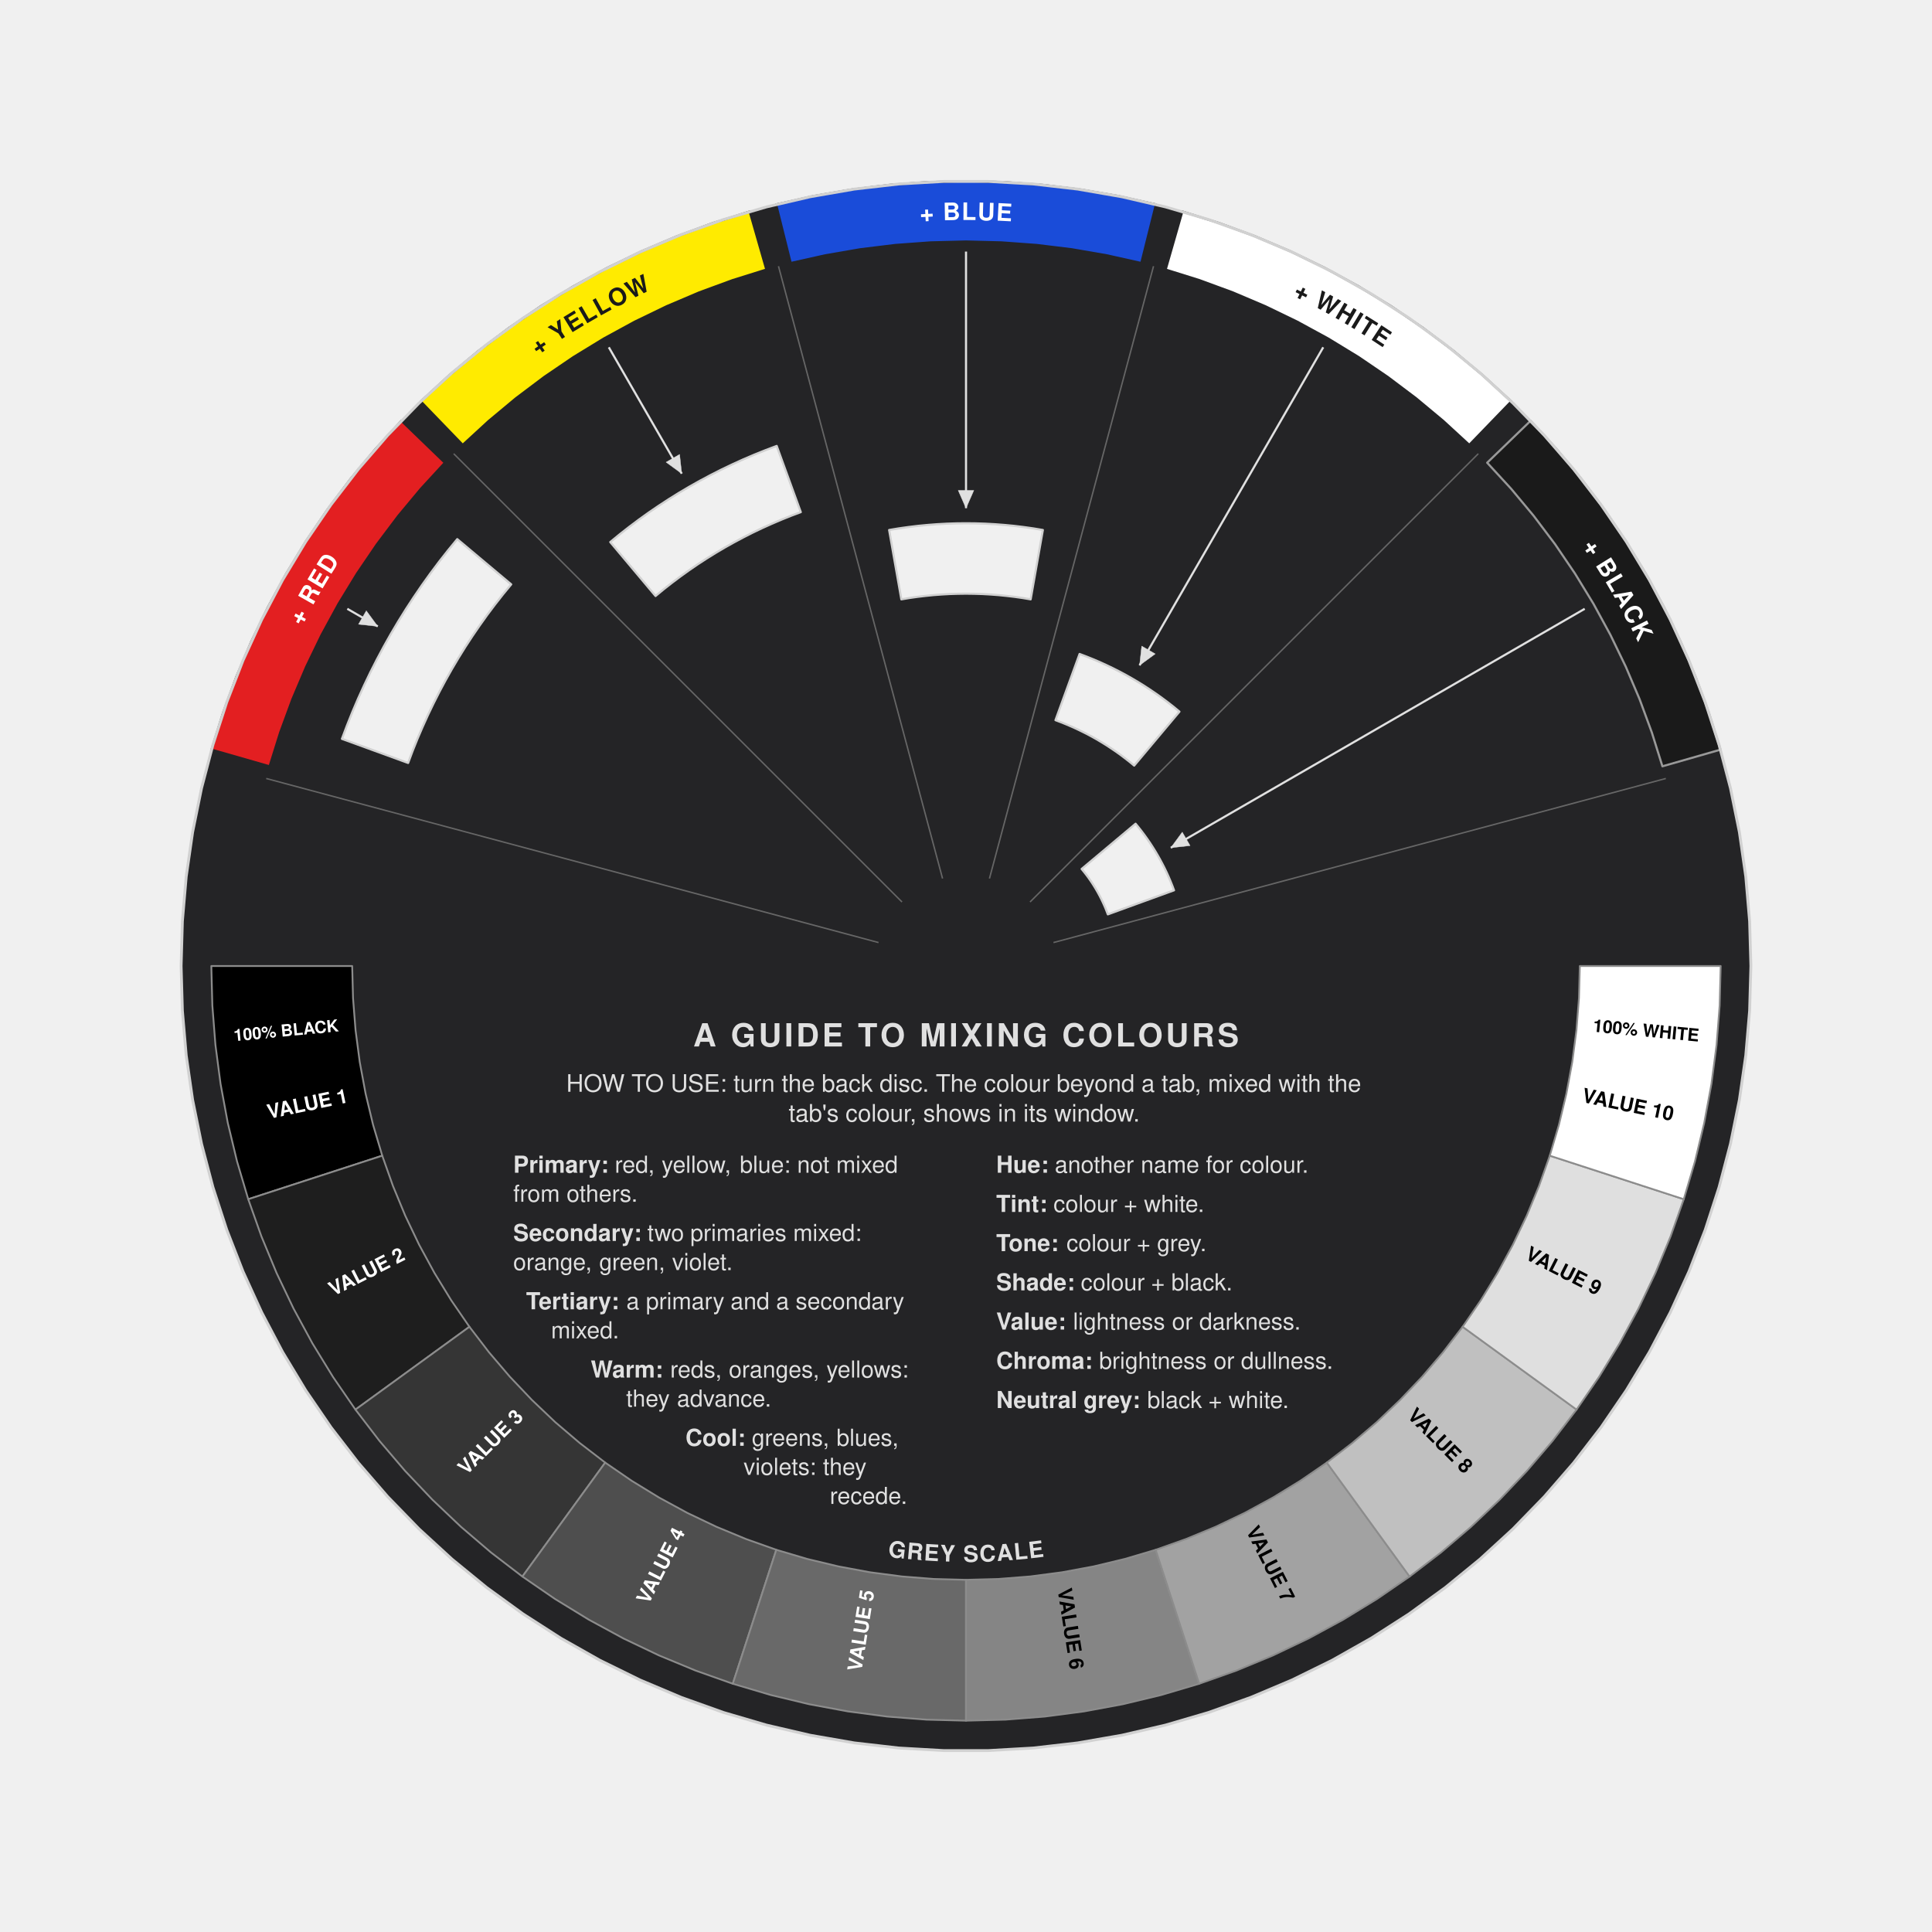
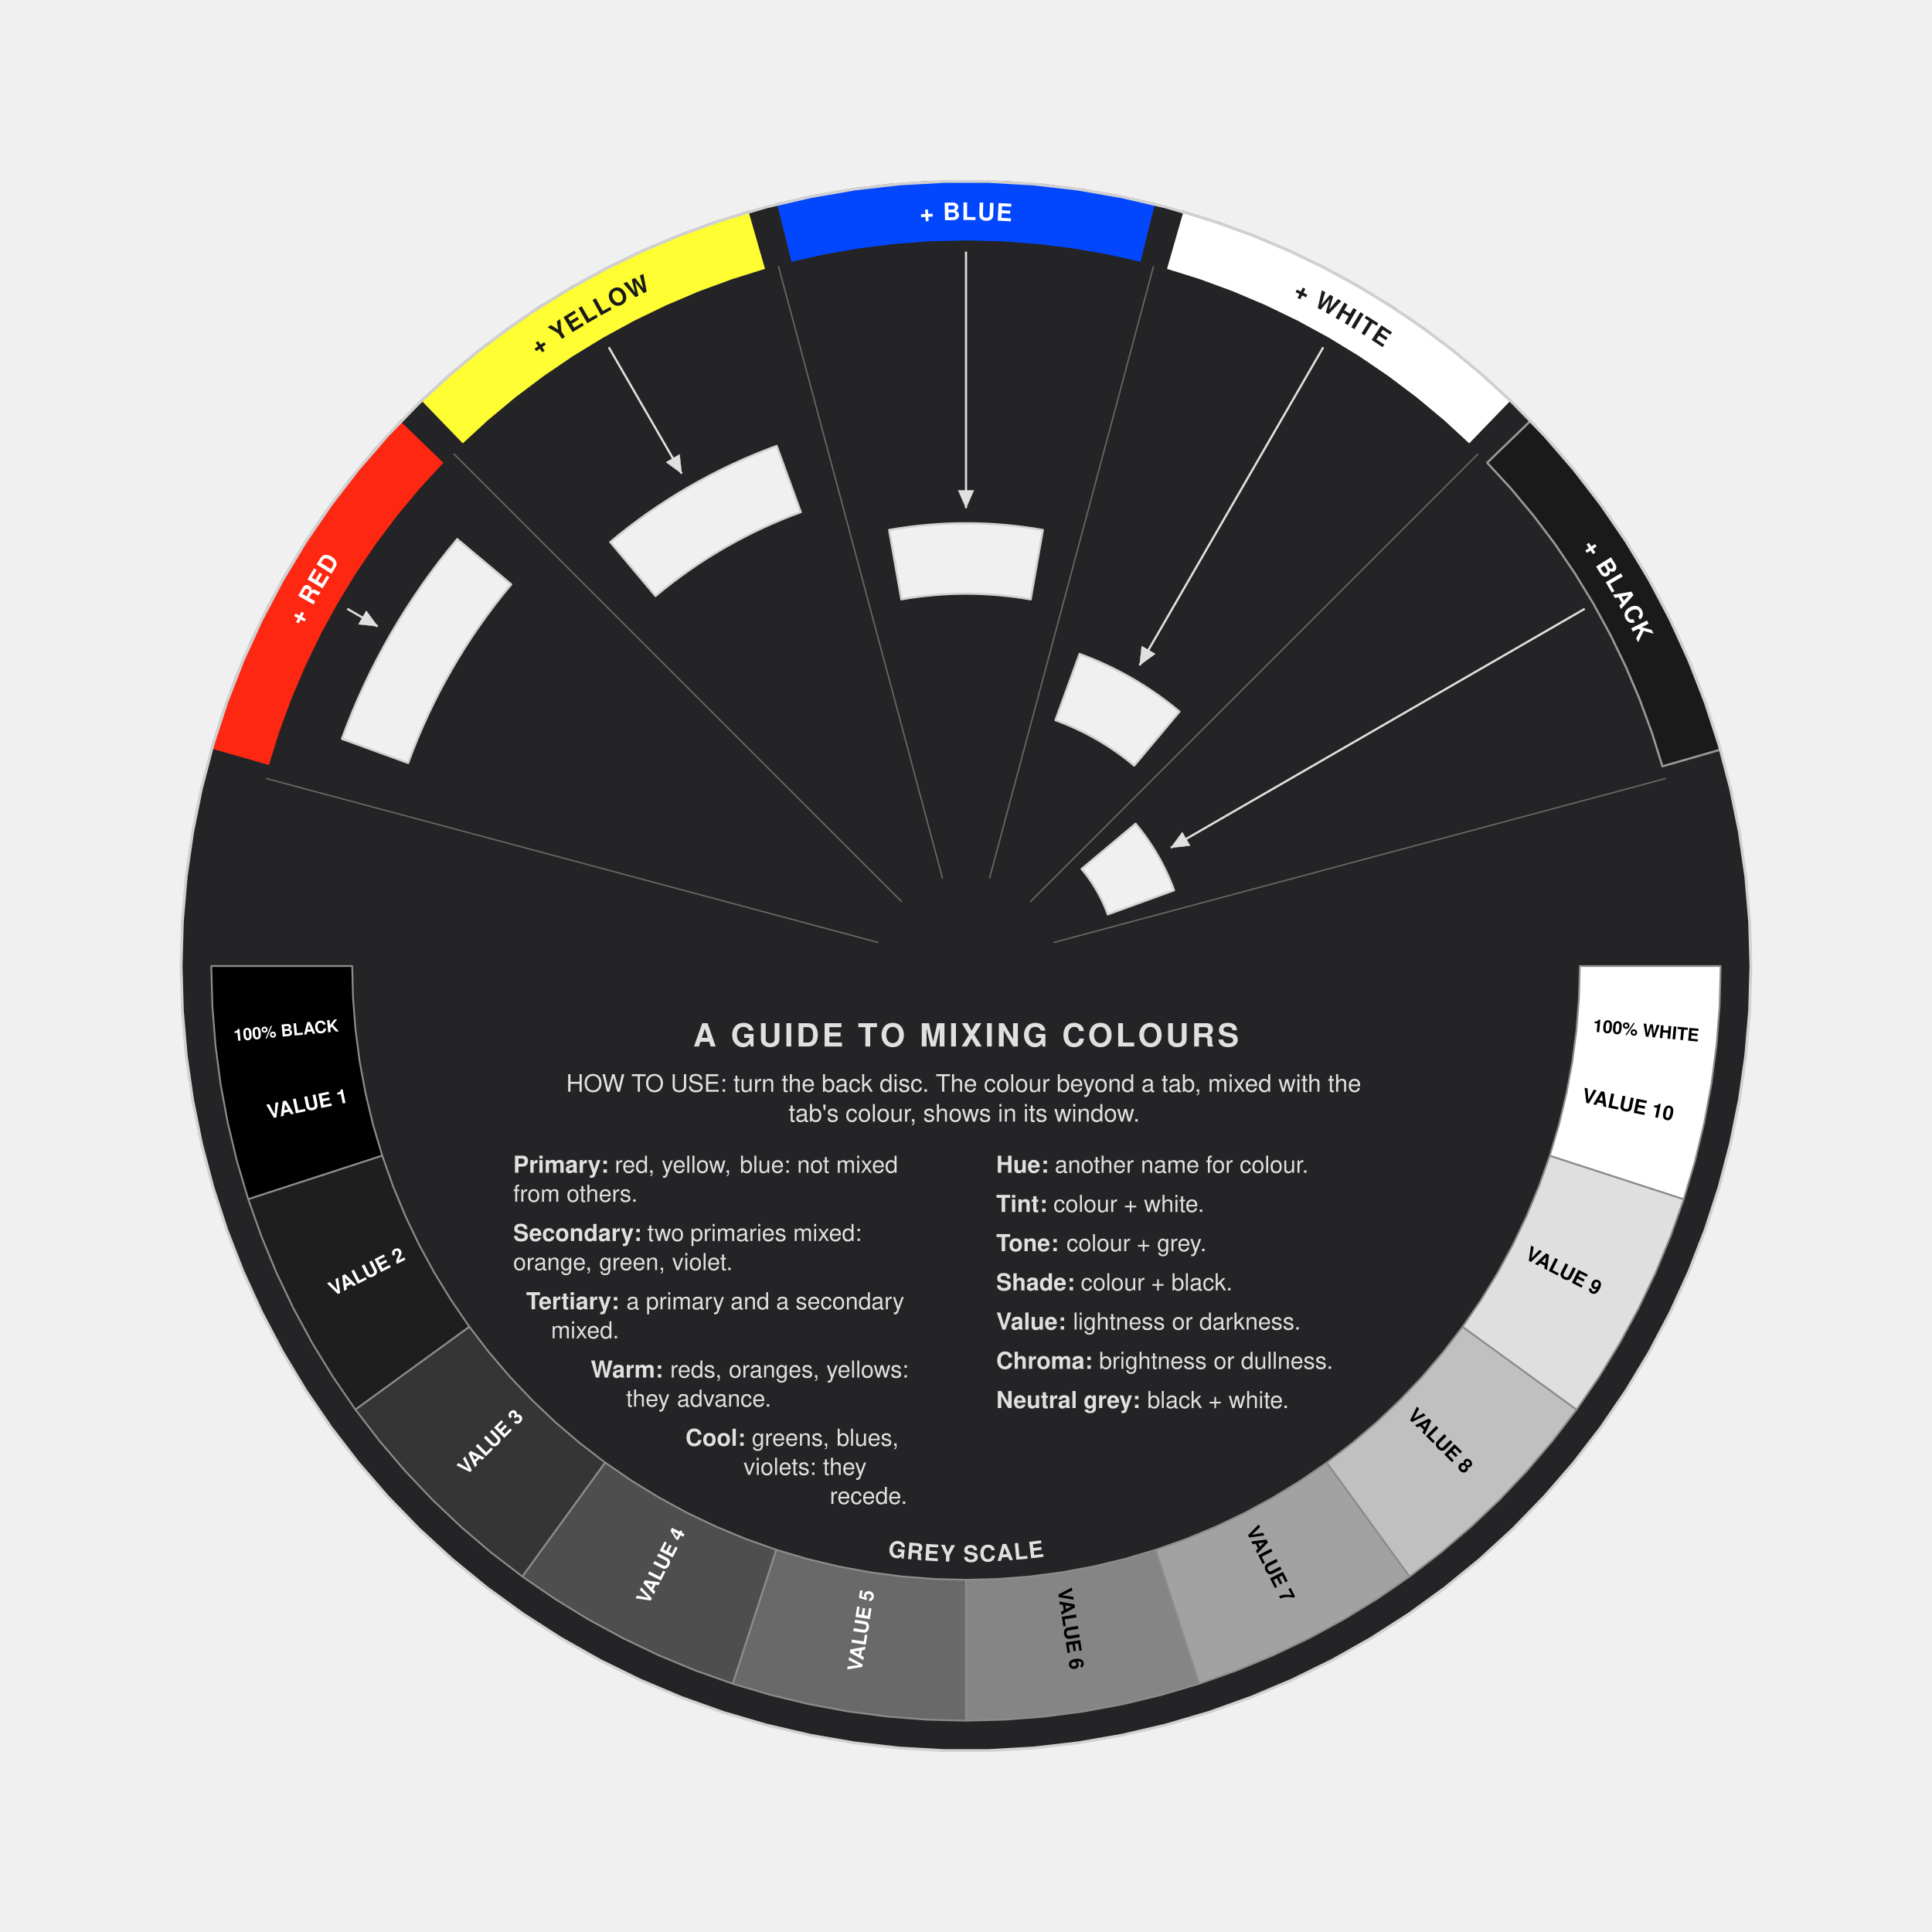
<svg xmlns="http://www.w3.org/2000/svg" viewBox="0 0 544.25 544.25" font-family="Helvetica, Arial, 'Liberation Sans', sans-serif">
  <path d="M493.23,272.13 L492.87,259.50 L491.79,246.92 L489.99,234.42 L487.48,222.05 L484.27,209.83 L480.37,197.82 L475.79,186.06 L470.54,174.57 L464.65,163.40 L458.13,152.59 L451.00,142.17 L443.29,132.17 L435.02,122.62 L426.22,113.57 L416.92,105.03 L407.14,97.03 L396.93,89.61 L386.30,82.79 L375.31,76.58 L363.98,71.00 L352.34,66.09 L340.45,61.85 L328.33,58.29 L316.03,55.43 L303.59,53.27 L291.05,51.83 L278.44,51.11 L265.81,51.11 L253.21,51.83 L240.66,53.27 L228.22,55.43 L215.92,58.29 L203.80,61.85 L191.91,66.09 L180.28,71.00 L168.94,76.58 L157.95,82.79 L147.33,89.61 L137.11,97.03 L127.33,105.03 L118.03,113.57 L109.23,122.62 L100.96,132.17 L93.25,142.17 L86.12,152.59 L79.60,163.40 L73.71,174.57 L68.46,186.06 L63.88,197.82 L59.98,209.83 L56.77,222.05 L54.26,234.42 L52.46,246.92 L51.38,259.50 L51.02,272.13 L51.38,284.75 L52.46,297.33 L54.26,309.83 L56.77,322.20 L59.98,334.42 L63.88,346.43 L68.46,358.19 L73.71,369.68 L79.60,380.85 L86.12,391.66 L93.25,402.09 L100.96,412.09 L109.23,421.63 L118.03,430.69 L127.33,439.22 L137.11,447.22 L147.33,454.64 L157.95,461.47 L168.94,467.68 L180.28,473.25 L191.91,478.16 L203.80,482.41 L215.92,485.96 L228.22,488.82 L240.66,490.98 L253.21,492.42 L265.81,493.14 L278.44,493.14 L291.05,492.42 L303.59,490.98 L316.03,488.82 L328.33,485.96 L340.45,482.41 L352.34,478.16 L363.98,473.25 L375.31,467.68 L386.30,461.47 L396.93,454.64 L407.14,447.22 L416.92,439.22 L426.22,430.69 L435.02,421.63 L443.29,412.09 L451.00,402.09 L458.13,391.66 L464.65,380.85 L470.54,369.68 L475.79,358.19 L480.37,346.43 L484.27,334.42 L487.48,322.20 L489.99,309.83 L491.79,297.33 L492.87,284.75 Z M128.81,151.87 L126.22,155.02 L123.70,158.23 L121.25,161.50 L118.87,164.82 L116.57,168.19 L114.34,171.60 L112.18,175.07 L110.10,178.58 L108.10,182.14 L106.18,185.74 L104.33,189.38 L102.57,193.06 L100.88,196.78 L99.28,200.53 L97.76,204.32 L96.32,208.14 L114.97,214.93 L116.25,211.51 L117.61,208.12 L119.05,204.77 L120.55,201.45 L122.13,198.16 L123.78,194.90 L125.50,191.68 L127.29,188.50 L129.15,185.36 L131.07,182.27 L133.07,179.21 L135.13,176.20 L137.25,173.23 L139.44,170.31 L141.69,167.44 L144.01,164.62 Z M218.80,125.62 L215.62,126.82 L212.46,128.09 L209.34,129.42 L206.24,130.83 L203.17,132.30 L200.14,133.84 L197.14,135.44 L194.17,137.11 L191.25,138.84 L188.36,140.64 L185.51,142.50 L182.70,144.42 L179.94,146.40 L177.22,148.44 L174.54,150.54 L171.91,152.70 L184.67,167.90 L186.96,166.01 L189.30,164.18 L191.67,162.40 L194.08,160.67 L196.53,158.99 L199.02,157.37 L201.54,155.80 L204.09,154.29 L206.68,152.84 L209.30,151.44 L211.95,150.09 L214.62,148.81 L217.33,147.59 L220.06,146.42 L222.81,145.31 L225.59,144.27 Z M293.78,149.30 L291.10,148.85 L288.41,148.47 L285.70,148.14 L283.00,147.88 L280.28,147.67 L277.57,147.52 L274.85,147.43 L272.13,147.40 L269.41,147.43 L266.69,147.52 L263.97,147.67 L261.26,147.88 L258.55,148.14 L255.85,148.47 L253.15,148.85 L250.47,149.30 L253.91,168.84 L256.17,168.46 L258.44,168.14 L260.71,167.87 L262.98,167.64 L265.27,167.47 L267.55,167.34 L269.84,167.27 L272.13,167.24 L274.41,167.27 L276.70,167.34 L278.99,167.47 L281.27,167.64 L283.54,167.87 L285.82,168.14 L288.08,168.46 L290.34,168.84 Z M332.25,200.47 L330.68,199.17 L329.07,197.91 L327.44,196.69 L325.78,195.50 L324.10,194.35 L322.39,193.23 L320.65,192.15 L318.90,191.12 L317.12,190.11 L315.32,189.15 L313.50,188.23 L311.66,187.35 L309.80,186.50 L307.92,185.70 L306.03,184.94 L304.12,184.22 L297.33,202.87 L298.84,203.44 L300.33,204.04 L301.81,204.67 L303.27,205.33 L304.72,206.03 L306.16,206.75 L307.58,207.51 L308.98,208.30 L310.36,209.12 L311.73,209.97 L313.07,210.85 L314.40,211.75 L315.71,212.69 L316.99,213.66 L318.26,214.65 L319.50,215.67 Z M330.73,250.80 L330.25,249.52 L329.74,248.26 L329.21,247.01 L328.65,245.77 L328.06,244.54 L327.44,243.33 L326.80,242.13 L326.13,240.94 L325.44,239.77 L324.72,238.62 L323.98,237.48 L323.21,236.36 L322.42,235.25 L321.60,234.16 L320.76,233.09 L319.90,232.04 L304.70,244.79 L305.29,245.51 L305.86,246.24 L306.42,246.98 L306.96,247.74 L307.48,248.50 L307.99,249.28 L308.48,250.07 L308.95,250.87 L309.40,251.67 L309.84,252.49 L310.26,253.32 L310.66,254.16 L311.04,255.00 L311.41,255.85 L311.75,256.72 L312.08,257.58 Z" fill="#242426" fill-rule="evenodd" />
-   <path d="M113.08,118.54 L105.77,126.49 L98.85,134.79 L92.35,143.42 L86.27,152.35 L80.65,161.57 L75.47,171.06 L70.77,180.79 L66.55,190.73 L62.82,200.87 L59.59,211.18 L75.94,215.87 L78.92,206.35 L82.36,196.99 L86.26,187.81 L90.60,178.83 L95.37,170.08 L100.57,161.57 L106.18,153.32 L112.18,145.35 L118.56,137.69 L125.31,130.35 Z" fill="#e31f21" stroke="#242426" stroke-width="0.60" stroke-linejoin="round" />
+   <path d="M113.08,118.54 L105.77,126.49 L98.85,134.79 L92.35,143.42 L86.27,152.35 L80.65,161.57 L75.47,171.06 L70.77,180.79 L66.55,190.73 L62.82,200.87 L59.59,211.18 L75.94,215.87 L78.92,206.35 L82.36,196.99 L86.26,187.81 L90.60,178.83 L95.37,170.08 L100.57,161.57 L106.18,153.32 L112.18,145.35 L118.56,137.69 L125.31,130.35 Z" fill="#fe2712" stroke="#242426" stroke-width="0.60" stroke-linejoin="round" />
  <text x="85.01" y="176.45" font-size="6.80" fill="#ffffff" font-weight="bold" transform="rotate(-62.38 85.01 176.45)">+</text>
  <text x="88.03" y="170.74" font-size="6.80" fill="#ffffff" font-weight="bold" transform="rotate(-60.49 88.03 170.74)">R</text>
  <text x="90.60" y="166.21" font-size="6.80" fill="#ffffff" font-weight="bold" transform="rotate(-59.12 90.60 166.21)">E</text>
  <text x="93.09" y="162.06" font-size="6.80" fill="#ffffff" font-weight="bold" transform="rotate(-57.75 93.09 162.06)">D</text>
  <path d="M128.81,151.87 L126.22,155.02 L123.70,158.23 L121.25,161.50 L118.87,164.82 L116.57,168.19 L114.34,171.60 L112.18,175.07 L110.10,178.58 L108.10,182.14 L106.18,185.74 L104.33,189.38 L102.57,193.06 L100.88,196.78 L99.28,200.53 L97.76,204.32 L96.32,208.14 L114.97,214.93 L116.25,211.51 L117.61,208.12 L119.05,204.77 L120.55,201.45 L122.13,198.16 L123.78,194.90 L125.50,191.68 L127.29,188.50 L129.15,185.36 L131.07,182.27 L133.07,179.21 L135.13,176.20 L137.25,173.23 L139.44,170.31 L141.69,167.44 L144.01,164.62 Z" fill="none" stroke="#d1d1d1" stroke-width="0.60" stroke-linejoin="round" />
  <path d="M97.83,171.50 L106.42,176.46" fill="none" stroke="#e0e0e0" stroke-width="0.60" stroke-linejoin="round" />
  <path d="M106.42,176.46 L100.99,175.86 L103.19,172.05 Z" fill="#e0e0e0" stroke="#e0e0e0" stroke-width="0.10" stroke-linejoin="round" />
-   <path d="M211.18,59.59 L200.87,62.82 L190.73,66.55 L180.79,70.77 L171.06,75.47 L161.57,80.65 L152.35,86.27 L143.42,92.35 L134.79,98.85 L126.49,105.77 L118.54,113.08 L130.35,125.31 L137.69,118.56 L145.35,112.18 L153.32,106.18 L161.57,100.57 L170.08,95.37 L178.83,90.60 L187.81,86.26 L196.99,82.36 L206.35,78.92 L215.87,75.94 Z" fill="#ffeb00" stroke="#242426" stroke-width="0.60" stroke-linejoin="round" />
+   <path d="M211.18,59.59 L200.87,62.82 L190.73,66.55 L180.79,70.77 L171.06,75.47 L161.57,80.65 L152.35,86.27 L143.42,92.35 L134.79,98.85 L126.49,105.77 L118.54,113.08 L130.35,125.31 L137.69,118.56 L145.35,112.18 L153.32,106.18 L161.57,100.57 L170.08,95.37 L178.83,90.60 L187.81,86.26 L196.99,82.36 L206.35,78.92 L215.87,75.94 Z" fill="#fefe33" stroke="#242426" stroke-width="0.60" stroke-linejoin="round" />
  <text x="151.43" y="100.08" font-size="6.80" fill="#1a1a1a" font-weight="bold" transform="rotate(-34.51 151.43 100.08)">+</text>
  <text x="156.77" y="96.45" font-size="6.80" fill="#1a1a1a" font-weight="bold" transform="rotate(-32.67 156.77 96.45)">Y</text>
  <text x="160.85" y="93.84" font-size="6.80" fill="#1a1a1a" font-weight="bold" transform="rotate(-31.35 160.85 93.84)">E</text>
  <text x="164.98" y="91.33" font-size="6.80" fill="#1a1a1a" font-weight="bold" transform="rotate(-30.09 164.98 91.33)">L</text>
  <text x="168.84" y="89.10" font-size="6.80" fill="#1a1a1a" font-weight="bold" transform="rotate(-28.87 168.84 89.10)">L</text>
  <text x="172.74" y="86.95" font-size="6.80" fill="#1a1a1a" font-weight="bold" transform="rotate(-27.50 172.74 86.95)">O</text>
  <text x="177.69" y="84.36" font-size="6.80" fill="#1a1a1a" font-weight="bold" transform="rotate(-25.82 177.69 84.36)">W</text>
  <path d="M218.80,125.62 L215.62,126.82 L212.46,128.09 L209.34,129.42 L206.24,130.83 L203.17,132.30 L200.14,133.84 L197.14,135.44 L194.17,137.11 L191.25,138.84 L188.36,140.64 L185.51,142.50 L182.70,144.42 L179.94,146.40 L177.22,148.44 L174.54,150.54 L171.91,152.70 L184.67,167.90 L186.96,166.01 L189.30,164.18 L191.67,162.40 L194.08,160.67 L196.53,158.99 L199.02,157.37 L201.54,155.80 L204.09,154.29 L206.68,152.84 L209.30,151.44 L211.95,150.09 L214.62,148.81 L217.33,147.59 L220.06,146.42 L222.81,145.31 L225.59,144.27 Z" fill="none" stroke="#d1d1d1" stroke-width="0.60" stroke-linejoin="round" />
  <path d="M171.50,97.83 L192.05,133.43" fill="none" stroke="#e0e0e0" stroke-width="0.60" stroke-linejoin="round" />
  <path d="M192.05,133.43 L187.64,130.20 L191.45,128.00 Z" fill="#e0e0e0" stroke="#e0e0e0" stroke-width="0.10" stroke-linejoin="round" />
-   <path d="M325.62,57.59 L315.07,55.23 L304.43,53.40 L293.70,52.08 L282.93,51.29 L272.13,51.02 L261.33,51.29 L250.55,52.08 L239.83,53.40 L229.18,55.23 L218.64,57.59 L222.75,74.09 L232.48,71.92 L242.31,70.22 L252.21,69.01 L262.16,68.28 L272.13,68.03 L282.10,68.28 L292.04,69.01 L301.94,70.22 L311.77,71.92 L321.50,74.09 Z" fill="#1a4cd9" stroke="#242426" stroke-width="0.60" stroke-linejoin="round" />
+   <path d="M325.62,57.59 L315.07,55.23 L304.43,53.40 L293.70,52.08 L282.93,51.29 L272.13,51.02 L261.33,51.29 L250.55,52.08 L239.83,53.40 L229.18,55.23 L218.64,57.59 L222.75,74.09 L232.48,71.92 L242.31,70.22 L252.21,69.01 L262.16,68.28 L272.13,68.03 L282.10,68.28 L292.04,69.01 L301.94,70.22 L311.77,71.92 L321.50,74.09 Z" fill="#0247fe" stroke="#242426" stroke-width="0.60" stroke-linejoin="round" />
  <text x="259.20" y="62.36" font-size="6.80" fill="#ffffff" font-weight="bold" transform="rotate(-2.99 259.20 62.36)">+</text>
  <text x="265.65" y="62.06" font-size="6.80" fill="#ffffff" font-weight="bold" transform="rotate(-1.10 265.65 62.06)">B</text>
  <text x="270.86" y="61.97" font-size="6.80" fill="#ffffff" font-weight="bold" transform="rotate(0.22 270.86 61.97)">L</text>
  <text x="275.32" y="61.99" font-size="6.80" fill="#ffffff" font-weight="bold" transform="rotate(1.54 275.32 61.99)">U</text>
  <text x="280.52" y="62.13" font-size="6.80" fill="#ffffff" font-weight="bold" transform="rotate(2.91 280.52 62.13)">E</text>
  <path d="M293.78,149.30 L291.10,148.85 L288.41,148.47 L285.70,148.14 L283.00,147.88 L280.28,147.67 L277.57,147.52 L274.85,147.43 L272.13,147.40 L269.41,147.43 L266.69,147.52 L263.97,147.67 L261.26,147.88 L258.55,148.14 L255.85,148.47 L253.15,148.85 L250.47,149.30 L253.91,168.84 L256.17,168.46 L258.44,168.14 L260.71,167.87 L262.98,167.64 L265.27,167.47 L267.55,167.34 L269.84,167.27 L272.13,167.24 L274.41,167.27 L276.70,167.34 L278.99,167.47 L281.27,167.64 L283.54,167.87 L285.82,168.14 L288.08,168.46 L290.34,168.84 Z" fill="none" stroke="#d1d1d1" stroke-width="0.60" stroke-linejoin="round" />
  <path d="M272.13,70.87 L272.13,143.15" fill="none" stroke="#e0e0e0" stroke-width="0.60" stroke-linejoin="round" />
  <path d="M272.13,143.15 L269.93,138.15 L274.33,138.15 Z" fill="#e0e0e0" stroke="#e0e0e0" stroke-width="0.10" stroke-linejoin="round" />
  <path d="M425.72,113.08 L417.76,105.77 L409.46,98.85 L400.83,92.35 L391.90,86.27 L382.68,80.65 L373.19,75.47 L363.46,70.77 L353.52,66.55 L343.38,62.82 L333.07,59.59 L328.38,75.94 L337.90,78.92 L347.26,82.36 L356.44,86.26 L365.42,90.60 L374.17,95.37 L382.69,100.57 L390.93,106.18 L398.90,112.18 L406.56,118.56 L413.90,125.31 Z" fill="#ffffff" stroke="#242426" stroke-width="0.60" stroke-linejoin="round" />
  <text x="364.15" y="83.19" font-size="6.80" fill="#1a1a1a" font-weight="bold" transform="rotate(26.51 364.15 83.19)">+</text>
  <text x="369.92" y="86.09" font-size="6.80" fill="#1a1a1a" font-weight="bold" transform="rotate(28.61 369.92 86.09)">W</text>
  <text x="375.82" y="89.32" font-size="6.80" fill="#1a1a1a" font-weight="bold" transform="rotate(30.23 375.82 89.32)">H</text>
  <text x="380.31" y="91.96" font-size="6.80" fill="#1a1a1a" font-weight="bold" transform="rotate(31.24 380.31 91.96)">I</text>
  <text x="382.18" y="93.09" font-size="6.80" fill="#1a1a1a" font-weight="bold" transform="rotate(32.15 382.18 93.09)">T</text>
  <text x="385.96" y="95.46" font-size="6.80" fill="#1a1a1a" font-weight="bold" transform="rotate(33.41 385.96 95.46)">E</text>
  <path d="M332.25,200.47 L330.68,199.17 L329.07,197.91 L327.44,196.69 L325.78,195.50 L324.10,194.35 L322.39,193.23 L320.65,192.15 L318.90,191.12 L317.12,190.11 L315.32,189.15 L313.50,188.23 L311.66,187.35 L309.80,186.50 L307.92,185.70 L306.03,184.94 L304.12,184.22 L297.33,202.87 L298.84,203.44 L300.33,204.04 L301.81,204.67 L303.27,205.33 L304.72,206.03 L306.16,206.75 L307.58,207.51 L308.98,208.30 L310.36,209.12 L311.73,209.97 L313.07,210.85 L314.40,211.75 L315.71,212.69 L316.99,213.66 L318.26,214.65 L319.50,215.67 Z" fill="none" stroke="#d1d1d1" stroke-width="0.60" stroke-linejoin="round" />
  <path d="M372.76,97.83 L321.02,187.43" fill="none" stroke="#e0e0e0" stroke-width="0.60" stroke-linejoin="round" />
  <path d="M321.02,187.43 L321.62,182.00 L325.43,184.20 Z" fill="#e0e0e0" stroke="#e0e0e0" stroke-width="0.10" stroke-linejoin="round" />
  <path d="M484.66,211.18 L481.43,200.87 L477.70,190.73 L473.48,180.79 L468.78,171.06 L463.61,161.57 L457.98,152.35 L451.90,143.42 L445.40,134.79 L438.49,126.49 L431.17,118.54 L418.94,130.35 L425.69,137.69 L432.07,145.35 L438.08,153.32 L443.68,161.57 L448.88,170.08 L453.65,178.83 L457.99,187.81 L461.89,196.99 L465.33,206.35 L468.31,215.87 Z" fill="#1a1a1a" stroke="#999999" stroke-width="0.60" stroke-linejoin="round" />
  <text x="445.76" y="153.73" font-size="6.80" fill="#ffffff" font-weight="bold" transform="rotate(56.25 445.76 153.73)">+</text>
  <text x="449.33" y="159.12" font-size="6.80" fill="#ffffff" font-weight="bold" transform="rotate(58.14 449.33 159.12)">B</text>
  <text x="452.07" y="163.55" font-size="6.80" fill="#ffffff" font-weight="bold" transform="rotate(59.46 452.07 163.55)">L</text>
  <text x="454.33" y="167.39" font-size="6.80" fill="#ffffff" font-weight="bold" transform="rotate(60.78 454.33 167.39)">A</text>
  <text x="456.87" y="171.94" font-size="6.80" fill="#ffffff" font-weight="bold" transform="rotate(62.20 456.87 171.94)">C</text>
  <text x="459.30" y="176.55" font-size="6.80" fill="#ffffff" font-weight="bold" transform="rotate(63.62 459.30 176.55)">K</text>
  <path d="M330.73,250.80 L330.25,249.52 L329.74,248.26 L329.21,247.01 L328.65,245.77 L328.06,244.54 L327.44,243.33 L326.80,242.13 L326.13,240.94 L325.44,239.77 L324.72,238.62 L323.98,237.48 L323.21,236.36 L322.42,235.25 L321.60,234.16 L320.76,233.09 L319.90,232.04 L304.70,244.79 L305.29,245.51 L305.86,246.24 L306.42,246.98 L306.96,247.74 L307.48,248.50 L307.99,249.28 L308.48,250.07 L308.95,250.87 L309.40,251.67 L309.84,252.49 L310.26,253.32 L310.66,254.16 L311.04,255.00 L311.41,255.85 L311.75,256.72 L312.08,257.58 Z" fill="none" stroke="#d1d1d1" stroke-width="0.60" stroke-linejoin="round" />
  <path d="M446.42,171.50 L329.82,238.82" fill="none" stroke="#e0e0e0" stroke-width="0.60" stroke-linejoin="round" />
  <path d="M329.82,238.82 L333.05,234.41 L335.25,238.22 Z" fill="#e0e0e0" stroke="#e0e0e0" stroke-width="0.10" stroke-linejoin="round" />
  <path d="M247.48,265.52 L74.99,219.30" fill="none" stroke="#666666" stroke-width="0.40" stroke-linejoin="round" />
  <path d="M254.09,254.09 L127.81,127.81" fill="none" stroke="#666666" stroke-width="0.40" stroke-linejoin="round" />
  <path d="M265.52,247.48 L219.30,74.99" fill="none" stroke="#666666" stroke-width="0.40" stroke-linejoin="round" />
  <path d="M278.73,247.48 L324.95,74.99" fill="none" stroke="#666666" stroke-width="0.40" stroke-linejoin="round" />
  <path d="M290.17,254.09 L416.44,127.81" fill="none" stroke="#666666" stroke-width="0.40" stroke-linejoin="round" />
  <path d="M296.77,265.52 L469.27,219.30" fill="none" stroke="#666666" stroke-width="0.40" stroke-linejoin="round" />
  <path d="M59.53,272.13 L59.82,283.25 L60.69,294.35 L62.14,305.38 L64.17,316.33 L66.77,327.15 L69.93,337.82 L107.68,325.56 L105.10,316.88 L102.99,308.08 L101.34,299.18 L100.16,290.20 L99.45,281.18 L99.21,272.13 Z" fill="#000000" stroke="#8c8c8c" stroke-width="0.50" stroke-linejoin="round" />
  <text x="65.99" y="293.31" font-size="4.70" fill="#ffffff" font-weight="bold" transform="rotate(-5.40 65.99 293.31)">100% BLACK</text>
  <text x="75.69" y="315.22" font-size="5.60" fill="#ffffff" font-weight="bold" transform="rotate(-11.80 75.69 315.22)">VALUE 1</text>
  <path d="M69.93,337.82 L73.65,348.31 L77.91,358.60 L82.70,368.64 L88.01,378.43 L93.83,387.92 L100.13,397.09 L132.24,373.76 L127.11,366.30 L122.38,358.58 L118.06,350.63 L114.16,342.46 L110.70,334.09 L107.68,325.56 Z" fill="#1e1e1e" stroke="#8c8c8c" stroke-width="0.50" stroke-linejoin="round" />
  <text x="93.86" y="365.22" font-size="5.60" fill="#ffffff" font-weight="bold" transform="rotate(-27.00 93.86 365.22)">VALUE 2</text>
  <path d="M100.13,397.09 L106.91,405.92 L114.13,414.38 L121.80,422.46 L129.87,430.12 L138.33,437.35 L147.16,444.12 L170.49,412.02 L163.31,406.50 L156.42,400.63 L149.86,394.39 L143.63,387.83 L137.75,380.94 L132.24,373.76 Z" fill="#353535" stroke="#8c8c8c" stroke-width="0.50" stroke-linejoin="round" />
  <text x="131.35" y="415.75" font-size="5.60" fill="#ffffff" font-weight="bold" transform="rotate(-45.00 131.35 415.75)">VALUE 3</text>
  <path d="M147.16,444.12 L156.34,450.43 L165.83,456.24 L175.61,461.55 L185.65,466.34 L195.94,470.60 L206.43,474.32 L218.69,436.58 L210.16,433.55 L201.80,430.09 L193.62,426.19 L185.67,421.87 L177.95,417.14 L170.49,412.02 Z" fill="#4e4e4e" stroke="#8c8c8c" stroke-width="0.50" stroke-linejoin="round" />
  <text x="182.63" y="452.22" font-size="5.60" fill="#ffffff" font-weight="bold" transform="rotate(-63.00 182.63 452.22)">VALUE 4</text>
  <path d="M206.43,474.32 L217.10,477.48 L227.92,480.08 L238.87,482.11 L249.90,483.56 L261.00,484.43 L272.13,484.72 L272.13,445.04 L263.08,444.80 L254.05,444.09 L245.08,442.91 L236.18,441.26 L227.37,439.15 L218.69,436.58 Z" fill="#696969" stroke="#8c8c8c" stroke-width="0.50" stroke-linejoin="round" />
  <text x="242.66" y="471.06" font-size="5.60" fill="#ffffff" font-weight="bold" transform="rotate(-81.00 242.66 471.06)">VALUE 5</text>
  <path d="M272.13,484.72 L283.25,484.43 L294.35,483.56 L305.38,482.11 L316.33,480.08 L327.15,477.48 L337.82,474.32 L325.56,436.58 L316.88,439.15 L308.08,441.26 L299.18,442.91 L290.20,444.09 L281.18,444.80 L272.13,445.04 Z" fill="#858585" stroke="#8c8c8c" stroke-width="0.50" stroke-linejoin="round" />
  <text x="297.89" y="447.71" font-size="5.60" fill="#000000" font-weight="bold" transform="rotate(81.00 297.89 447.71)">VALUE 6</text>
  <path d="M337.82,474.32 L348.31,470.60 L358.60,466.34 L368.64,461.55 L378.43,456.24 L387.92,450.43 L397.09,444.12 L373.76,412.02 L366.30,417.14 L358.58,421.87 L350.63,426.19 L342.46,430.09 L334.09,433.55 L325.56,436.58 Z" fill="#a2a2a2" stroke="#8c8c8c" stroke-width="0.50" stroke-linejoin="round" />
  <text x="350.89" y="431.15" font-size="5.60" fill="#000000" font-weight="bold" transform="rotate(63.00 350.89 431.15)">VALUE 7</text>
  <path d="M397.09,444.12 L405.92,437.35 L414.38,430.12 L422.46,422.46 L430.12,414.38 L437.35,405.92 L444.12,397.09 L412.02,373.76 L406.50,380.94 L400.63,387.83 L394.39,394.39 L387.83,400.63 L380.94,406.50 L373.76,412.02 Z" fill="#c0c0c0" stroke="#8c8c8c" stroke-width="0.50" stroke-linejoin="round" />
  <text x="396.18" y="399.03" font-size="5.60" fill="#000000" font-weight="bold" transform="rotate(45.00 396.18 399.03)">VALUE 8</text>
  <path d="M444.12,397.09 L450.43,387.92 L456.24,378.43 L461.55,368.64 L466.34,358.60 L470.60,348.31 L474.32,337.82 L436.58,325.56 L433.55,334.09 L430.09,342.46 L426.19,350.63 L421.87,358.58 L417.14,366.30 L412.02,373.76 Z" fill="#dfdfdf" stroke="#8c8c8c" stroke-width="0.50" stroke-linejoin="round" />
  <text x="429.32" y="354.48" font-size="5.60" fill="#000000" font-weight="bold" transform="rotate(27.00 429.32 354.48)">VALUE 9</text>
  <path d="M474.32,337.82 L477.48,327.15 L480.08,316.33 L482.11,305.38 L483.56,294.35 L484.43,283.25 L484.72,272.13 L445.04,272.13 L444.80,281.18 L444.09,290.20 L442.91,299.18 L441.26,308.08 L439.15,316.88 L436.58,325.56 Z" fill="#ffffff" stroke="#8c8c8c" stroke-width="0.50" stroke-linejoin="round" />
  <text x="448.62" y="290.60" font-size="4.95" fill="#000000" font-weight="bold" transform="rotate(5.40 448.62 290.60)">100% WHITE</text>
  <text x="445.41" y="310.39" font-size="5.60" fill="#000000" font-weight="bold" transform="rotate(11.80 445.41 310.39)">VALUE 10</text>
  <text x="250.03" y="438.53" font-size="6.40" fill="#e0e0e0" font-weight="bold" transform="rotate(6.71 250.03 438.53)">G</text>
  <text x="255.28" y="439.14" font-size="6.40" fill="#e0e0e0" font-weight="bold" transform="rotate(4.97 255.28 439.14)">R</text>
  <text x="260.18" y="439.56" font-size="6.40" fill="#e0e0e0" font-weight="bold" transform="rotate(3.35 260.18 439.56)">E</text>
  <text x="264.74" y="439.82" font-size="6.40" fill="#e0e0e0" font-weight="bold" transform="rotate(1.79 264.74 439.82)">Y</text>
  <text x="271.39" y="439.99" font-size="6.40" fill="#e0e0e0" font-weight="bold" transform="rotate(-0.48 271.39 439.99)">S</text>
  <text x="275.96" y="439.95" font-size="6.40" fill="#e0e0e0" font-weight="bold" transform="rotate(-2.10 275.96 439.95)">C</text>
  <text x="280.88" y="439.76" font-size="6.40" fill="#e0e0e0" font-weight="bold" transform="rotate(-3.78 280.88 439.76)">A</text>
  <text x="285.79" y="439.43" font-size="6.40" fill="#e0e0e0" font-weight="bold" transform="rotate(-5.34 285.79 439.43)">L</text>
  <text x="289.98" y="439.03" font-size="6.40" fill="#e0e0e0" font-weight="bold" transform="rotate(-6.83 289.98 439.03)">E</text>
  <text x="195.27" y="294.80" font-size="9.00" fill="#e0e0e0" font-weight="bold">A</text>
  <text x="205.87" y="294.80" font-size="9.00" fill="#e0e0e0" font-weight="bold">G</text>
  <text x="213.67" y="294.80" font-size="9.00" fill="#e0e0e0" font-weight="bold">U</text>
  <text x="220.97" y="294.80" font-size="9.00" fill="#e0e0e0" font-weight="bold">I</text>
  <text x="224.27" y="294.80" font-size="9.00" fill="#e0e0e0" font-weight="bold">D</text>
  <text x="231.57" y="294.80" font-size="9.00" fill="#e0e0e0" font-weight="bold">E</text>
  <text x="241.67" y="294.80" font-size="9.00" fill="#e0e0e0" font-weight="bold">T</text>
  <text x="247.97" y="294.80" font-size="9.00" fill="#e0e0e0" font-weight="bold">O</text>
  <text x="259.08" y="294.80" font-size="9.00" fill="#e0e0e0" font-weight="bold">M</text>
  <text x="267.37" y="294.80" font-size="9.00" fill="#e0e0e0" font-weight="bold">I</text>
  <text x="270.68" y="294.80" font-size="9.00" fill="#e0e0e0" font-weight="bold">X</text>
  <text x="277.48" y="294.80" font-size="9.00" fill="#e0e0e0" font-weight="bold">I</text>
  <text x="280.78" y="294.80" font-size="9.00" fill="#e0e0e0" font-weight="bold">N</text>
  <text x="288.08" y="294.80" font-size="9.00" fill="#e0e0e0" font-weight="bold">G</text>
  <text x="299.18" y="294.80" font-size="9.00" fill="#e0e0e0" font-weight="bold">C</text>
  <text x="306.48" y="294.80" font-size="9.00" fill="#e0e0e0" font-weight="bold">O</text>
  <text x="314.28" y="294.80" font-size="9.00" fill="#e0e0e0" font-weight="bold">L</text>
  <text x="320.58" y="294.80" font-size="9.00" fill="#e0e0e0" font-weight="bold">O</text>
  <text x="328.38" y="294.80" font-size="9.00" fill="#e0e0e0" font-weight="bold">U</text>
  <text x="335.68" y="294.80" font-size="9.00" fill="#e0e0e0" font-weight="bold">R</text>
  <text x="342.98" y="294.80" font-size="9.00" fill="#e0e0e0" font-weight="bold">S</text>
  <text x="159.50" y="307.56" font-size="6.80" fill="#e0e0e0">HOW TO USE: turn the back disc. The colour beyond a tab, mixed with the</text>
  <text x="222.16" y="315.96" font-size="6.80" fill="#e0e0e0">tab's colour, shows in its window.</text>
  <text x="144.57" y="330.36" font-size="6.60" fill="#e0e0e0" font-weight="bold">Primary:</text>
  <text x="173.18" y="330.36" font-size="6.60" fill="#e0e0e0">red,</text>
  <text x="186.38" y="330.36" font-size="6.60" fill="#e0e0e0">yellow,</text>
  <text x="208.39" y="330.36" font-size="6.60" fill="#e0e0e0">blue:</text>
  <text x="224.53" y="330.36" font-size="6.60" fill="#e0e0e0">not</text>
  <text x="235.54" y="330.36" font-size="6.60" fill="#e0e0e0">mixed</text>
  <text x="144.57" y="338.54" font-size="6.60" fill="#e0e0e0">from</text>
  <text x="159.60" y="338.54" font-size="6.60" fill="#e0e0e0">others.</text>
  <text x="144.57" y="349.59" font-size="6.60" fill="#e0e0e0" font-weight="bold">Secondary:</text>
  <text x="182.35" y="349.59" font-size="6.60" fill="#e0e0e0">two</text>
  <text x="194.45" y="349.59" font-size="6.60" fill="#e0e0e0">primaries</text>
  <text x="223.42" y="349.59" font-size="6.60" fill="#e0e0e0">mixed:</text>
  <text x="144.57" y="357.78" font-size="6.60" fill="#e0e0e0">orange,</text>
  <text x="168.78" y="357.78" font-size="6.60" fill="#e0e0e0">green,</text>
  <text x="189.33" y="357.78" font-size="6.60" fill="#e0e0e0">violet.</text>
  <text x="148.20" y="368.82" font-size="6.60" fill="#e0e0e0" font-weight="bold">Tertiary:</text>
  <text x="176.44" y="368.82" font-size="6.60" fill="#e0e0e0">a</text>
  <text x="181.94" y="368.82" font-size="6.60" fill="#e0e0e0">primary</text>
  <text x="205.78" y="368.82" font-size="6.60" fill="#e0e0e0">and</text>
  <text x="218.62" y="368.82" font-size="6.60" fill="#e0e0e0">a</text>
  <text x="224.12" y="368.82" font-size="6.60" fill="#e0e0e0">secondary</text>
  <text x="155.22" y="377.01" font-size="6.60" fill="#e0e0e0">mixed.</text>
  <text x="166.42" y="388.06" font-size="6.60" fill="#e0e0e0" font-weight="bold">Warm:</text>
  <text x="188.79" y="388.06" font-size="6.60" fill="#e0e0e0">reds,</text>
  <text x="205.30" y="388.06" font-size="6.60" fill="#e0e0e0">oranges,</text>
  <text x="232.81" y="388.06" font-size="6.60" fill="#e0e0e0">yellows:</text>
  <text x="176.38" y="396.24" font-size="6.60" fill="#e0e0e0">they</text>
  <text x="190.69" y="396.24" font-size="6.60" fill="#e0e0e0">advance.</text>
  <text x="193.09" y="407.29" font-size="6.60" fill="#e0e0e0" font-weight="bold">Cool:</text>
  <text x="211.78" y="407.29" font-size="6.60" fill="#e0e0e0">greens,</text>
  <text x="235.63" y="407.29" font-size="6.60" fill="#e0e0e0">blues,</text>
  <text x="209.46" y="415.47" font-size="6.60" fill="#e0e0e0">violets:</text>
  <text x="231.83" y="415.47" font-size="6.60" fill="#e0e0e0">they</text>
  <text x="233.75" y="423.66" font-size="6.60" fill="#e0e0e0">recede.</text>
  <text x="280.63" y="330.36" font-size="6.60" fill="#e0e0e0" font-weight="bold">Hue:</text>
  <text x="297.13" y="330.36" font-size="6.60" fill="#e0e0e0">another</text>
  <text x="321.35" y="330.36" font-size="6.60" fill="#e0e0e0">name</text>
  <text x="339.69" y="330.36" font-size="6.60" fill="#e0e0e0">for</text>
  <text x="349.22" y="330.36" font-size="6.60" fill="#e0e0e0">colour.</text>
  <text x="280.63" y="341.41" font-size="6.60" fill="#e0e0e0" font-weight="bold">Tint:</text>
  <text x="296.76" y="341.41" font-size="6.60" fill="#e0e0e0">colour</text>
  <text x="316.57" y="341.41" font-size="6.60" fill="#e0e0e0">+</text>
  <text x="322.26" y="341.41" font-size="6.60" fill="#e0e0e0">white.</text>
  <text x="280.63" y="352.46" font-size="6.60" fill="#e0e0e0" font-weight="bold">Tone:</text>
  <text x="300.43" y="352.46" font-size="6.60" fill="#e0e0e0">colour</text>
  <text x="320.24" y="352.46" font-size="6.60" fill="#e0e0e0">+</text>
  <text x="325.93" y="352.46" font-size="6.60" fill="#e0e0e0">grey.</text>
  <text x="280.63" y="363.50" font-size="6.60" fill="#e0e0e0" font-weight="bold">Shade:</text>
  <text x="304.47" y="363.50" font-size="6.60" fill="#e0e0e0">colour</text>
  <text x="324.28" y="363.50" font-size="6.60" fill="#e0e0e0">+</text>
  <text x="329.96" y="363.50" font-size="6.60" fill="#e0e0e0">black.</text>
  <text x="280.63" y="374.55" font-size="6.60" fill="#e0e0e0" font-weight="bold">Value:</text>
  <text x="302.27" y="374.55" font-size="6.60" fill="#e0e0e0">lightness</text>
  <text x="330.15" y="374.55" font-size="6.60" fill="#e0e0e0">or</text>
  <text x="337.85" y="374.55" font-size="6.60" fill="#e0e0e0">darkness.</text>
  <text x="280.63" y="385.60" font-size="6.60" fill="#e0e0e0" font-weight="bold">Chroma:</text>
  <text x="309.60" y="385.60" font-size="6.60" fill="#e0e0e0">brightness</text>
  <text x="341.88" y="385.60" font-size="6.60" fill="#e0e0e0">or</text>
  <text x="349.58" y="385.60" font-size="6.60" fill="#e0e0e0">dullness.</text>
  <text x="280.63" y="396.65" font-size="6.60" fill="#e0e0e0" font-weight="bold">Neutral</text>
  <text x="305.20" y="396.65" font-size="6.60" fill="#e0e0e0" font-weight="bold">grey:</text>
  <text x="323.17" y="396.65" font-size="6.60" fill="#e0e0e0">black</text>
  <text x="340.41" y="396.65" font-size="6.60" fill="#e0e0e0">+</text>
  <text x="346.10" y="396.65" font-size="6.60" fill="#e0e0e0">white.</text>
  <path d="M493.23,272.13 L492.87,259.50 L491.79,246.92 L489.99,234.42 L487.48,222.05 L484.27,209.83 L480.37,197.82 L475.79,186.06 L470.54,174.57 L464.65,163.40 L458.13,152.59 L451.00,142.17 L443.29,132.17 L435.02,122.62 L426.22,113.57 L416.92,105.03 L407.14,97.03 L396.93,89.61 L386.30,82.79 L375.31,76.58 L363.98,71.00 L352.34,66.09 L340.45,61.85 L328.33,58.29 L316.03,55.43 L303.59,53.27 L291.05,51.83 L278.44,51.11 L265.81,51.11 L253.21,51.83 L240.66,53.27 L228.22,55.43 L215.92,58.29 L203.80,61.85 L191.91,66.09 L180.28,71.00 L168.94,76.58 L157.95,82.79 L147.33,89.61 L137.11,97.03 L127.33,105.03 L118.03,113.57 L109.23,122.62 L100.96,132.17 L93.25,142.17 L86.12,152.59 L79.60,163.40 L73.71,174.57 L68.46,186.06 L63.88,197.82 L59.98,209.83 L56.77,222.05 L54.26,234.42 L52.46,246.92 L51.38,259.50 L51.02,272.13 L51.38,284.75 L52.46,297.33 L54.26,309.83 L56.77,322.20 L59.98,334.42 L63.88,346.43 L68.46,358.19 L73.71,369.68 L79.60,380.85 L86.12,391.66 L93.25,402.09 L100.96,412.09 L109.23,421.63 L118.03,430.69 L127.33,439.22 L137.11,447.22 L147.33,454.64 L157.95,461.47 L168.94,467.68 L180.28,473.25 L191.91,478.16 L203.80,482.41 L215.92,485.96 L228.22,488.82 L240.66,490.98 L253.21,492.42 L265.81,493.14 L278.44,493.14 L291.05,492.42 L303.59,490.98 L316.03,488.82 L328.33,485.96 L340.45,482.41 L352.34,478.16 L363.98,473.25 L375.31,467.68 L386.30,461.47 L396.93,454.64 L407.14,447.22 L416.92,439.22 L426.22,430.69 L435.02,421.63 L443.29,412.09 L451.00,402.09 L458.13,391.66 L464.65,380.85 L470.54,369.68 L475.79,358.19 L480.37,346.43 L484.27,334.42 L487.48,322.20 L489.99,309.83 L491.79,297.33 L492.87,284.75 Z" fill="none" stroke="#d1d1d1" stroke-width="0.80" stroke-linejoin="round" />
</svg>
